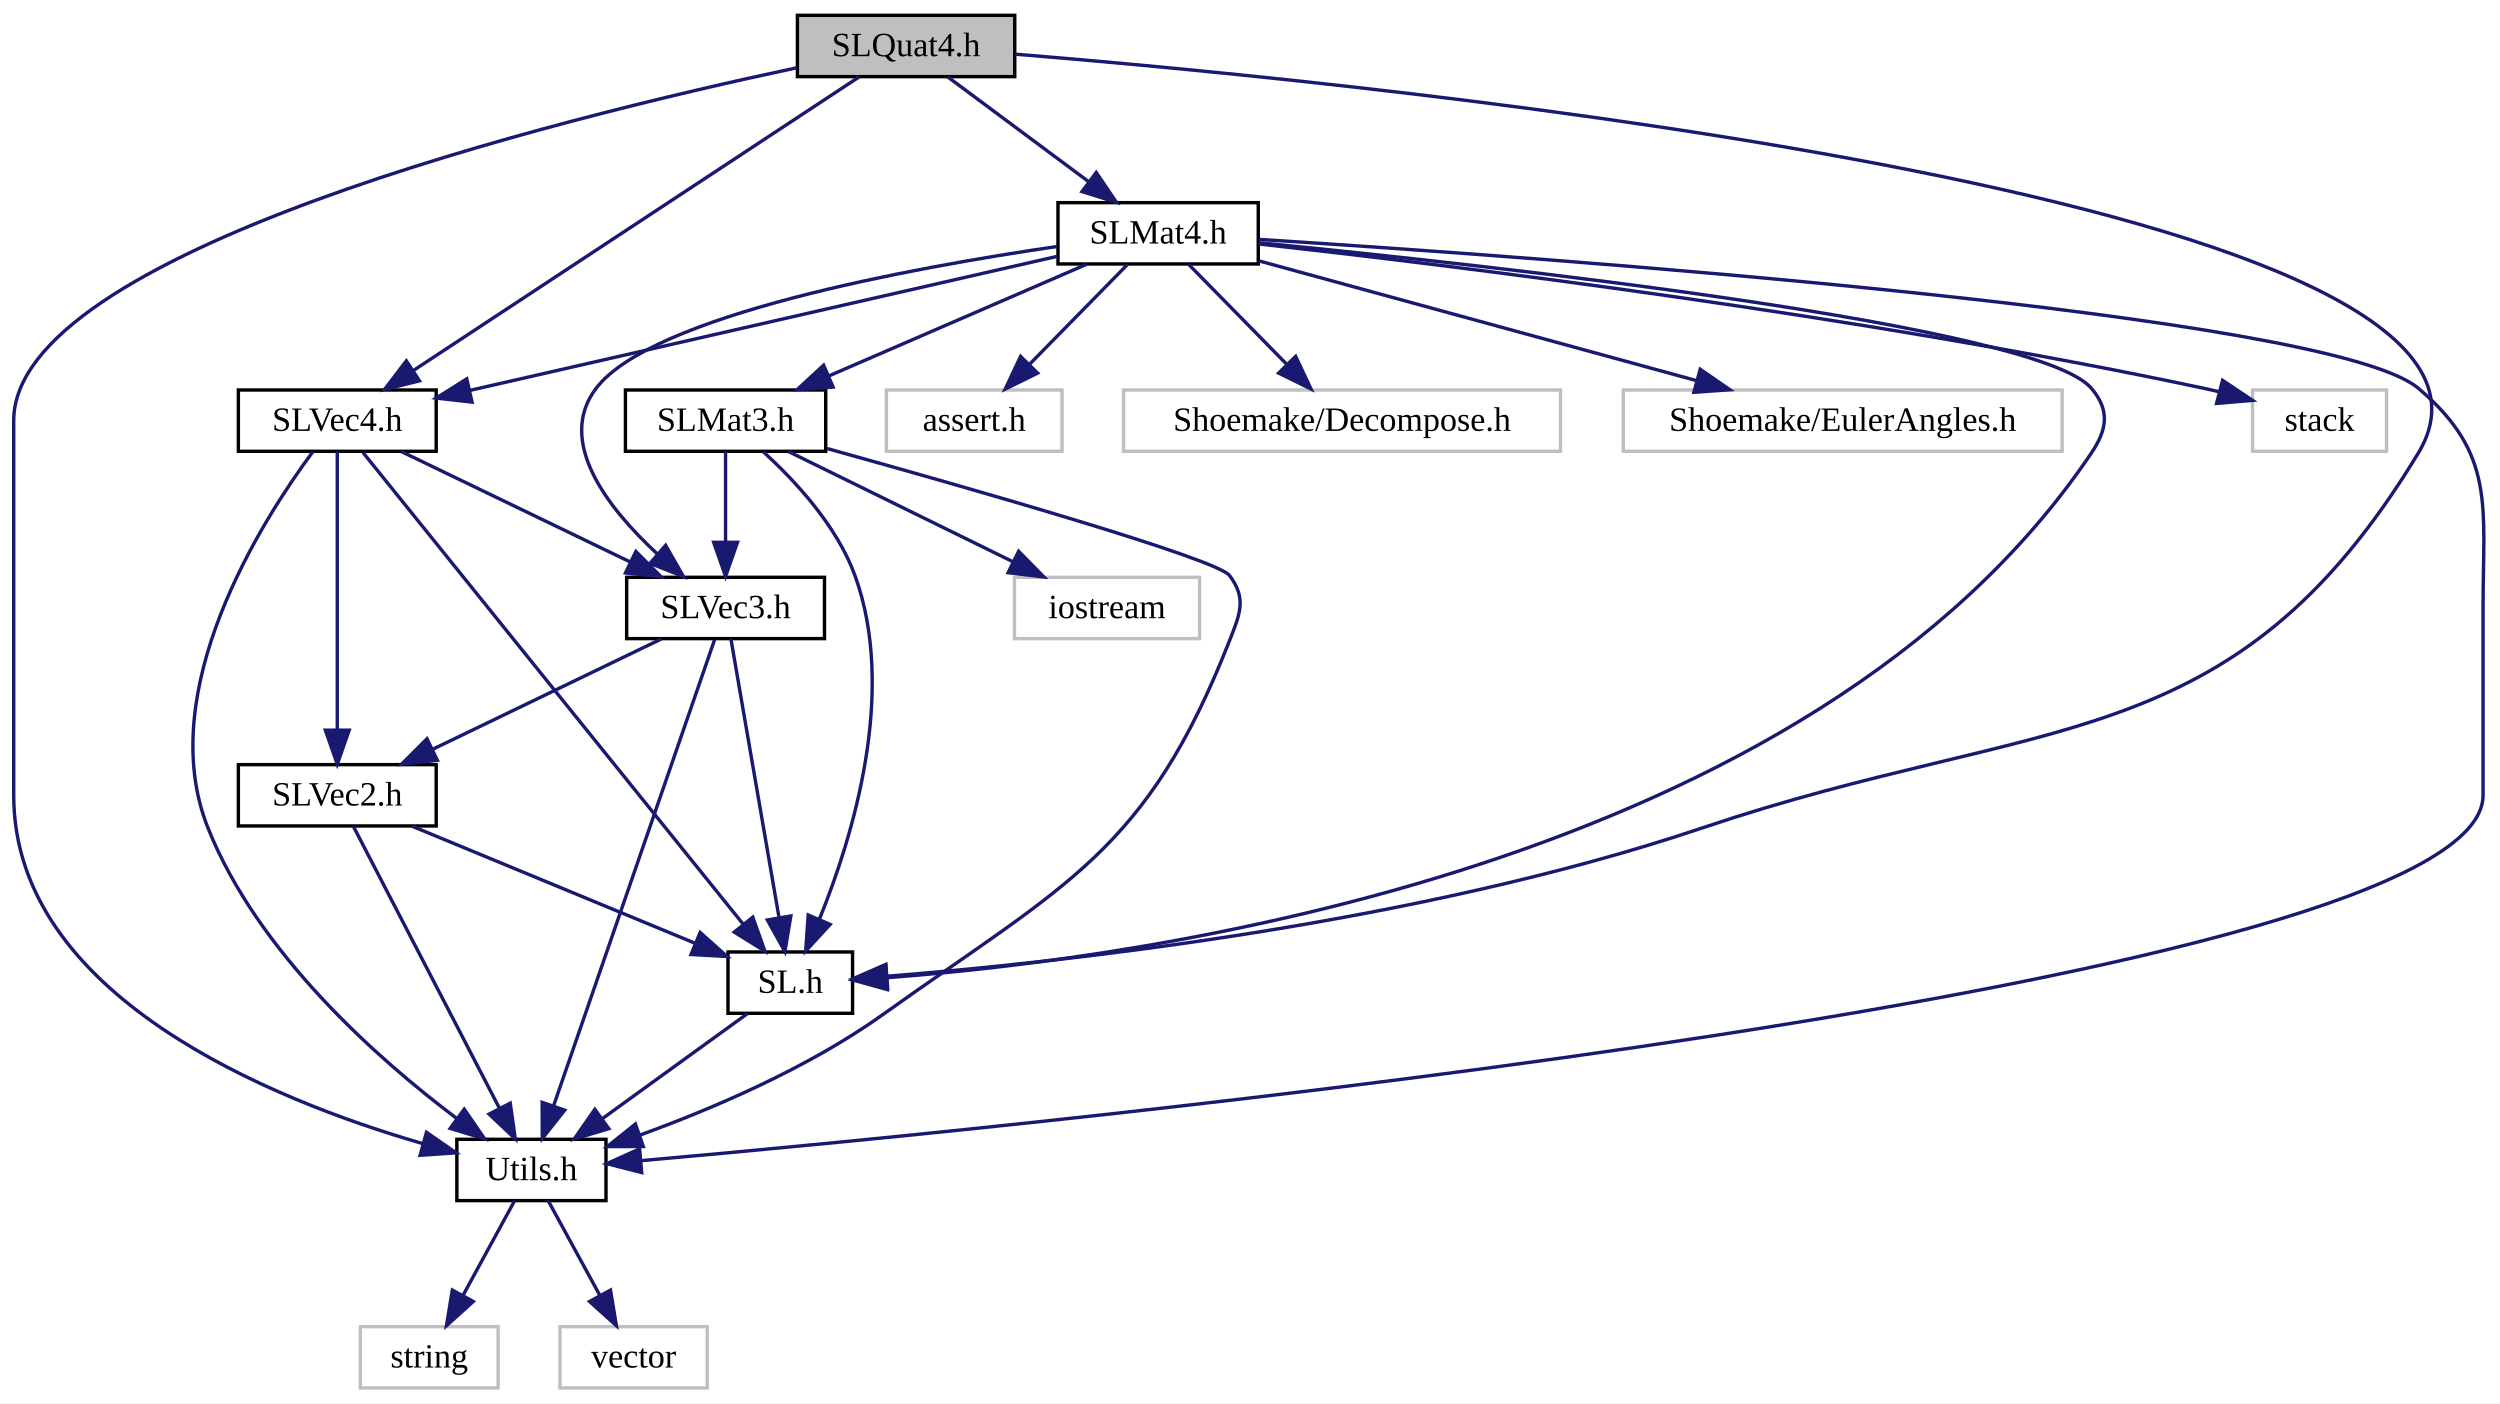
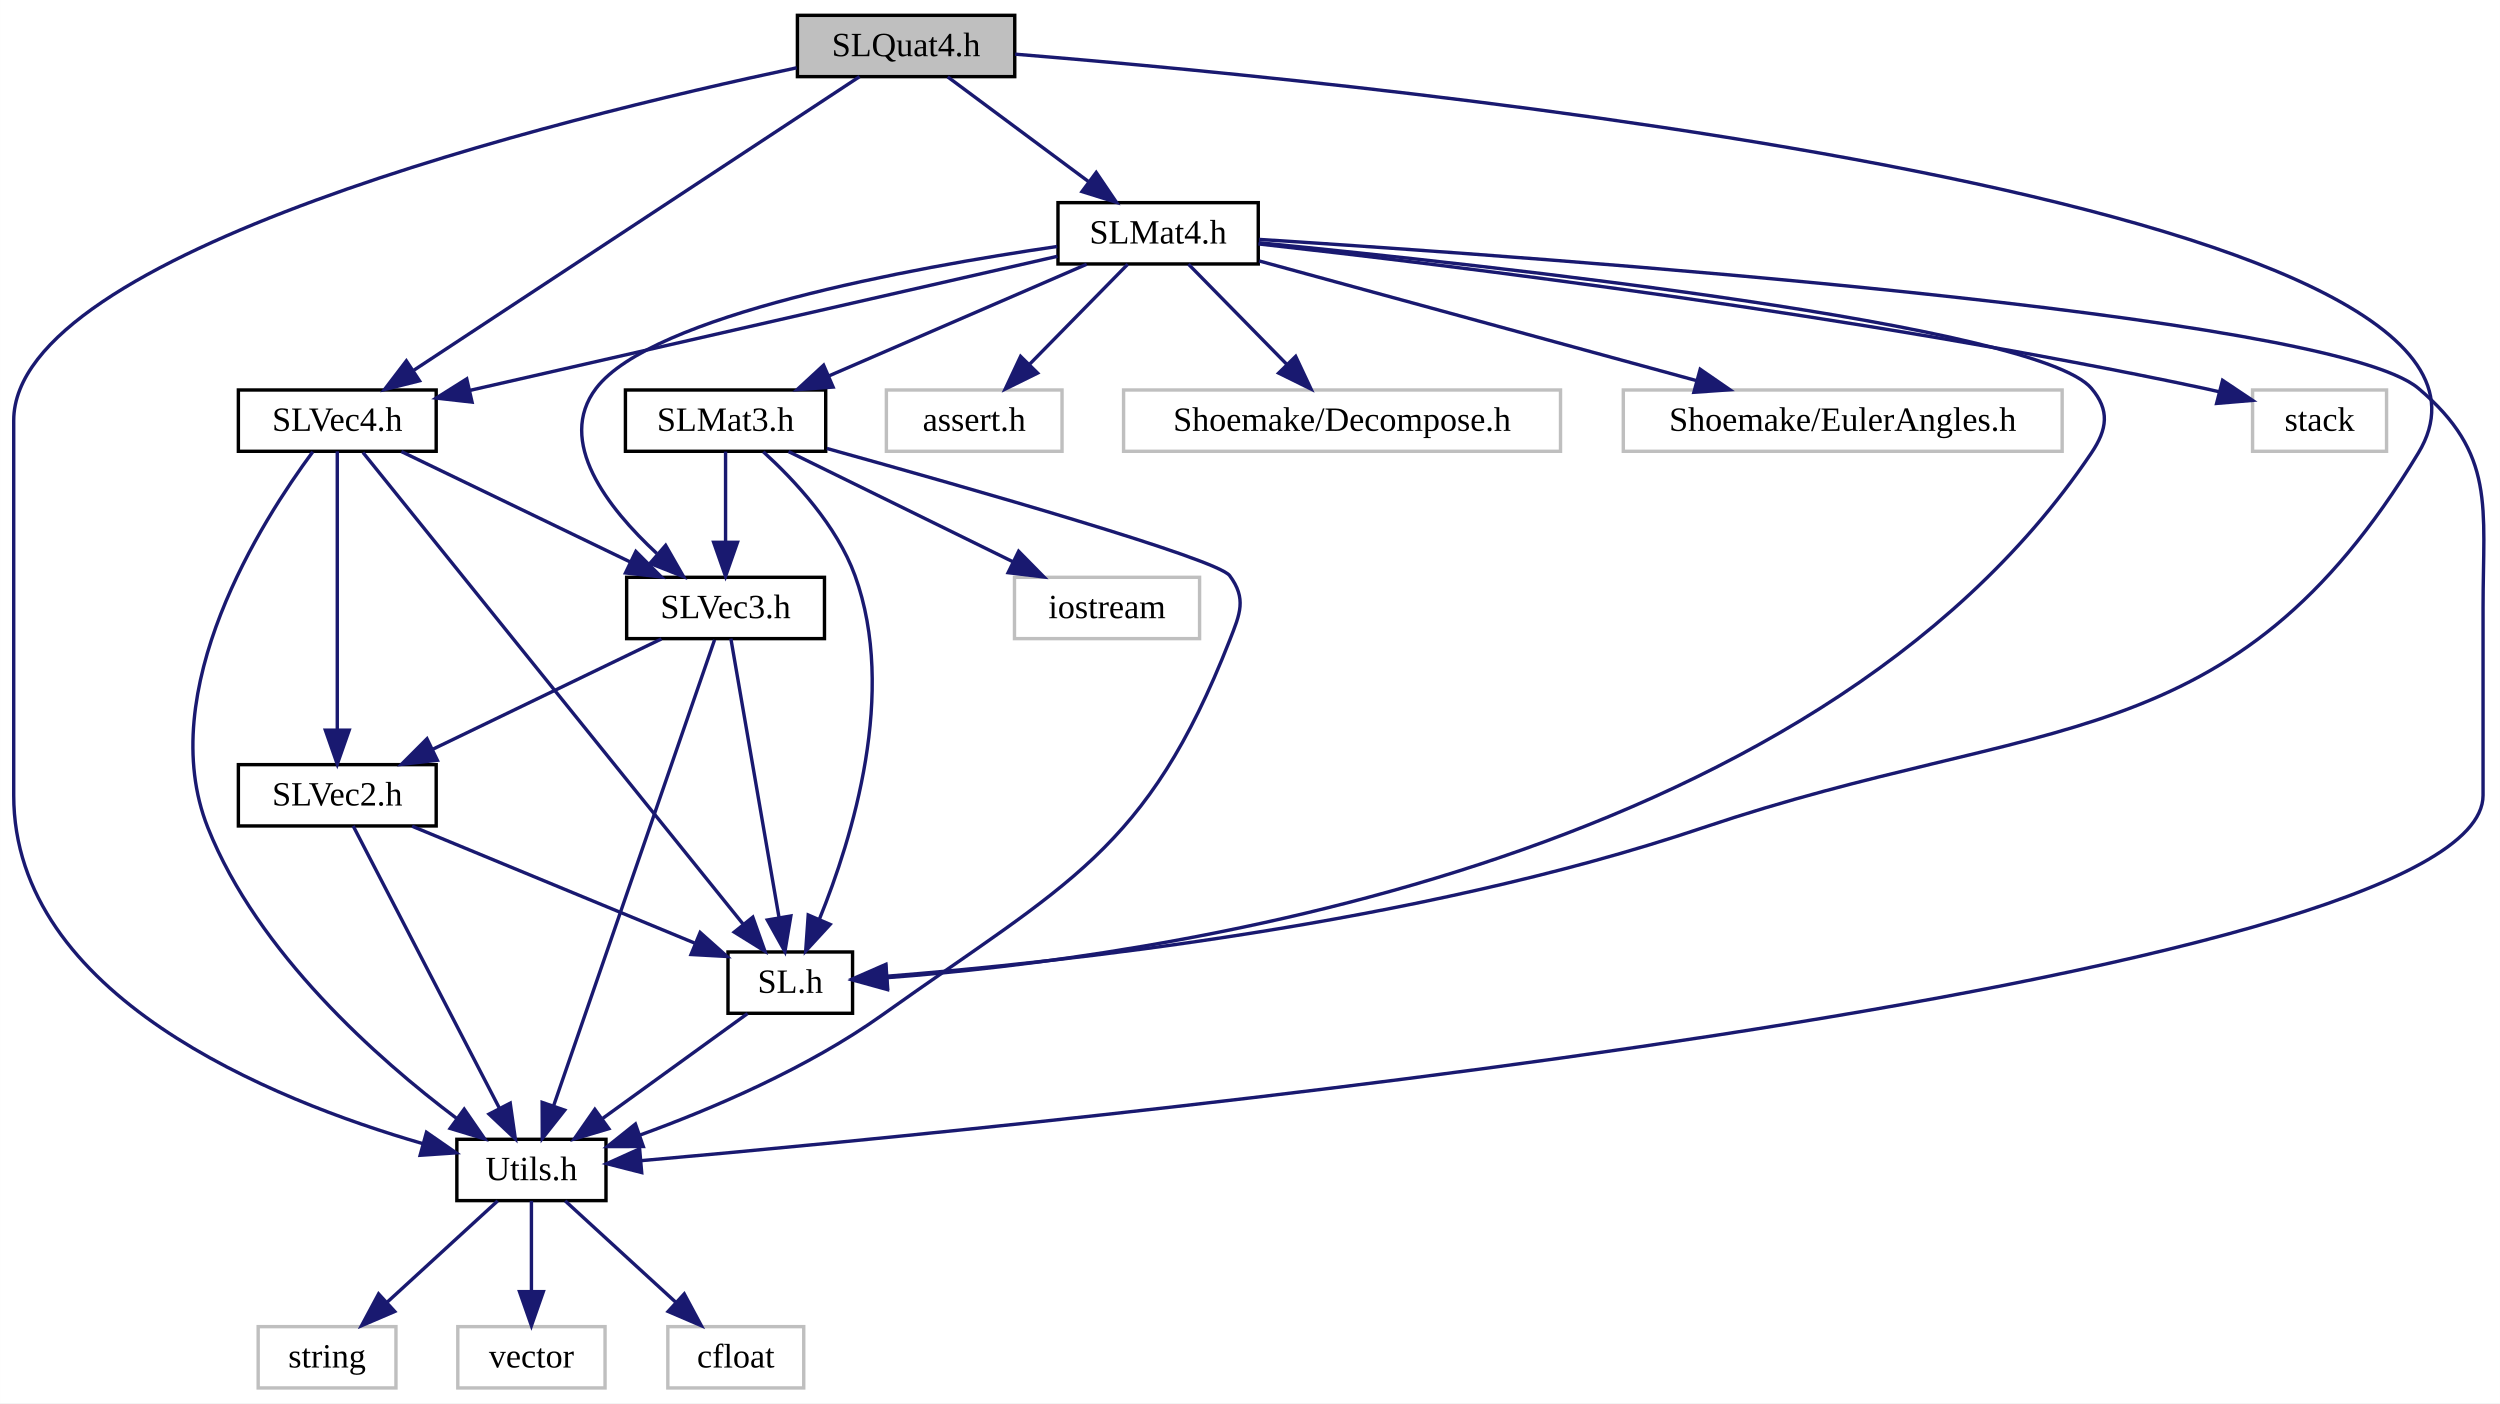
<svg xmlns="http://www.w3.org/2000/svg" xmlns:xlink="http://www.w3.org/1999/xlink" width="734pt" height="412pt" viewBox="0.00 0.00 733.95 412.00">
  <g id="graph0" class="graph" transform="scale(1 1) rotate(0) translate(4 408)">
    <polygon fill="#ffffff" stroke="transparent" points="-4,4 -4,-408 729.948,-408 729.948,4 -4,4" />
    <g id="node1" class="node">
      <g id="a_node1">
        <a xlink:title=" ">
          <polygon fill="#bfbfbf" stroke="#000000" points="230.094,-385.5 230.094,-403.5 293.906,-403.5 293.906,-385.5 230.094,-385.5" />
          <text text-anchor="middle" x="262" y="-391.5" font-family="Arial.ttf" font-size="10.00" fill="#000000">SLQuat4.h</text>
        </a>
      </g>
    </g>
    <g id="node2" class="node">
      <g id="a_node2">
        <a xlink:href="_s_l_8h.html" target="_top" xlink:title=" ">
          <polygon fill="#ffffff" stroke="#000000" points="209.714,-110.5 209.714,-128.5 246.286,-128.5 246.286,-110.5 209.714,-110.5" />
          <text text-anchor="middle" x="228" y="-116.5" font-family="Arial.ttf" font-size="10.00" fill="#000000">SL.h</text>
        </a>
      </g>
    </g>
    <g id="edge1" class="edge">
      <path fill="none" stroke="#191970" d="M294.022,-392.093C403.054,-383.204 750.683,-348.846 706,-275 651.456,-184.855 595.835,-198.677 496,-165 411.637,-136.542 306.069,-125.317 256.366,-121.381" />
      <polygon fill="#191970" stroke="#191970" points="256.592,-117.888 246.357,-120.629 256.067,-124.869 256.592,-117.888" />
    </g>
    <g id="node3" class="node">
      <g id="a_node3">
        <a xlink:href="_utils_8h.html" target="_top" xlink:title=" ">
          <polygon fill="#ffffff" stroke="#000000" points="130.108,-55.5 130.108,-73.5 173.892,-73.5 173.892,-55.5 130.108,-55.5" />
          <text text-anchor="middle" x="152" y="-61.5" font-family="Arial.ttf" font-size="10.00" fill="#000000">Utils.h</text>
        </a>
      </g>
    </g>
-     <g id="edge29" class="edge">
+     <g id="edge30" class="edge">
      <path fill="none" stroke="#191970" d="M229.874,-388.094C159.912,-373.222 0,-333.832 0,-284.5 0,-284.5 0,-284.5 0,-174.5 0,-115.722 75.518,-85.153 120.095,-72.229" />
      <polygon fill="#191970" stroke="#191970" points="121.189,-75.558 129.898,-69.525 119.327,-68.81 121.189,-75.558" />
    </g>
-     <g id="node6" class="node">
-       <g id="a_node6">
+     <g id="node7" class="node">
+       <g id="a_node7">
        <a xlink:href="_s_l_mat4_8h.html" target="_top" xlink:title=" ">
          <polygon fill="#ffffff" stroke="#000000" points="306.599,-330.5 306.599,-348.5 365.401,-348.5 365.401,-330.5 306.599,-330.5" />
          <text text-anchor="middle" x="336" y="-336.5" font-family="Arial.ttf" font-size="10.00" fill="#000000">SLMat4.h</text>
        </a>
      </g>
    </g>
-     <g id="edge5" class="edge">
+     <g id="edge6" class="edge">
      <path fill="none" stroke="#191970" d="M274.22,-385.418C285.467,-377.058 302.368,-364.497 315.651,-354.624" />
      <polygon fill="#191970" stroke="#191970" points="317.824,-357.37 323.762,-348.596 313.648,-351.752 317.824,-357.37" />
    </g>
-     <g id="node12" class="node">
-       <g id="a_node12">
+     <g id="node13" class="node">
+       <g id="a_node13">
        <a xlink:href="_s_l_vec4_8h.html" target="_top" xlink:title=" ">
          <polygon fill="#ffffff" stroke="#000000" points="65.96,-275.5 65.96,-293.5 124.04,-293.5 124.04,-275.5 65.96,-275.5" />
          <text text-anchor="middle" x="95" y="-281.5" font-family="Arial.ttf" font-size="10.00" fill="#000000">SLVec4.h</text>
        </a>
      </g>
    </g>
-     <g id="edge28" class="edge">
+     <g id="edge29" class="edge">
      <path fill="none" stroke="#191970" d="M248.334,-385.498C219.587,-366.563 152.625,-322.457 117.468,-299.299" />
      <polygon fill="#191970" stroke="#191970" points="119.132,-296.204 108.855,-293.626 115.281,-302.05 119.132,-296.204" />
    </g>
    <g id="edge2" class="edge">
      <path fill="none" stroke="#191970" d="M215.45,-110.418C203.899,-102.058 186.541,-89.497 172.899,-79.624" />
      <polygon fill="#191970" stroke="#191970" points="174.722,-76.623 164.569,-73.596 170.618,-82.294 174.722,-76.623" />
    </g>
    <g id="node4" class="node">
      <g id="a_node4">
        <a xlink:title=" ">
-           <polygon fill="#ffffff" stroke="#bfbfbf" points="101.773,-.5 101.773,-18.5 142.227,-18.5 142.227,-.5 101.773,-.5" />
-           <text text-anchor="middle" x="122" y="-6.5" font-family="Arial.ttf" font-size="10.00" fill="#000000">string</text>
+           <polygon fill="#ffffff" stroke="#bfbfbf" points="71.773,-.5 71.773,-18.5 112.227,-18.5 112.227,-.5 71.773,-.5" />
+           <text text-anchor="middle" x="92" y="-6.5" font-family="Arial.ttf" font-size="10.00" fill="#000000">string</text>
        </a>
      </g>
    </g>
    <g id="edge3" class="edge">
-       <path fill="none" stroke="#191970" d="M147.046,-55.418C142.945,-47.9 136.991,-36.983 131.916,-27.68" />
-       <polygon fill="#191970" stroke="#191970" points="134.923,-25.882 127.061,-18.779 128.778,-29.234 134.923,-25.882" />
+       <path fill="none" stroke="#191970" d="M142.092,-55.418C133.286,-47.346 120.206,-35.356 109.62,-25.652" />
+       <polygon fill="#191970" stroke="#191970" points="111.86,-22.957 102.123,-18.779 107.13,-28.117 111.86,-22.957" />
    </g>
    <g id="node5" class="node">
      <g id="a_node5">
        <a xlink:title=" ">
-           <polygon fill="#ffffff" stroke="#bfbfbf" points="160.384,-.5 160.384,-18.5 203.616,-18.5 203.616,-.5 160.384,-.5" />
-           <text text-anchor="middle" x="182" y="-6.5" font-family="Arial.ttf" font-size="10.00" fill="#000000">vector</text>
+           <polygon fill="#ffffff" stroke="#bfbfbf" points="130.384,-.5 130.384,-18.5 173.616,-18.5 173.616,-.5 130.384,-.5" />
+           <text text-anchor="middle" x="152" y="-6.5" font-family="Arial.ttf" font-size="10.00" fill="#000000">vector</text>
        </a>
      </g>
    </g>
    <g id="edge4" class="edge">
-       <path fill="none" stroke="#191970" d="M156.954,-55.418C161.055,-47.9 167.009,-36.983 172.084,-27.68" />
-       <polygon fill="#191970" stroke="#191970" points="175.222,-29.234 176.939,-18.779 169.077,-25.882 175.222,-29.234" />
-     </g>
-     <g id="edge6" class="edge">
+       <path fill="none" stroke="#191970" d="M152,-55.418C152,-48.216 152,-37.896 152,-28.863" />
+       <polygon fill="#191970" stroke="#191970" points="155.5,-28.779 152,-18.779 148.5,-28.779 155.5,-28.779" />
+     </g>
+     <g id="node6" class="node">
+       <g id="a_node6">
+         <a xlink:title=" ">
+           <polygon fill="#ffffff" stroke="#bfbfbf" points="192.049,-.5 192.049,-18.5 231.951,-18.5 231.951,-.5 192.049,-.5" />
+           <text text-anchor="middle" x="212" y="-6.5" font-family="Arial.ttf" font-size="10.00" fill="#000000">cfloat</text>
+         </a>
+       </g>
+     </g>
+     <g id="edge5" class="edge">
+       <path fill="none" stroke="#191970" d="M161.908,-55.418C170.714,-47.346 183.794,-35.356 194.38,-25.652" />
+       <polygon fill="#191970" stroke="#191970" points="196.87,-28.117 201.877,-18.779 192.14,-22.957 196.87,-28.117" />
+     </g>
+     <g id="edge7" class="edge">
      <path fill="none" stroke="#191970" d="M365.58,-336.736C433.159,-330.122 594.274,-312.553 610,-294 615.46,-287.558 614.713,-282.007 610,-275 527.705,-152.649 330.626,-126.518 256.68,-120.977" />
      <polygon fill="#191970" stroke="#191970" points="256.51,-117.458 246.298,-120.276 256.039,-124.442 256.51,-117.458" />
    </g>
-     <g id="edge8" class="edge">
+     <g id="edge9" class="edge">
      <path fill="none" stroke="#191970" d="M365.629,-337.712C448.815,-332.436 680.147,-315.924 706,-294 728.793,-274.672 725,-259.385 725,-229.5 725,-229.5 725,-229.5 725,-174.5 725,-119.006 305.141,-77.917 184.223,-67.234" />
      <polygon fill="#191970" stroke="#191970" points="184.378,-63.734 174.111,-66.35 183.768,-70.707 184.378,-63.734" />
    </g>
-     <g id="node7" class="node">
-       <g id="a_node7">
+     <g id="node8" class="node">
+       <g id="a_node8">
        <a xlink:title=" ">
          <polygon fill="#ffffff" stroke="#bfbfbf" points="657.33,-275.5 657.33,-293.5 696.67,-293.5 696.67,-275.5 657.33,-275.5" />
          <text text-anchor="middle" x="677" y="-281.5" font-family="Arial.ttf" font-size="10.00" fill="#000000">stack</text>
        </a>
      </g>
    </g>
-     <g id="edge7" class="edge">
+     <g id="edge8" class="edge">
      <path fill="none" stroke="#191970" d="M365.426,-336.383C420.357,-330.289 542.081,-315.489 643,-294 644.461,-293.689 645.952,-293.351 647.455,-292.994" />
      <polygon fill="#191970" stroke="#191970" points="648.518,-296.334 657.327,-290.448 646.77,-289.556 648.518,-296.334" />
    </g>
-     <g id="node8" class="node">
-       <g id="a_node8">
+     <g id="node9" class="node">
+       <g id="a_node9">
        <a xlink:href="_s_l_mat3_8h.html" target="_top" xlink:title=" ">
          <polygon fill="#ffffff" stroke="#000000" points="179.599,-275.5 179.599,-293.5 238.401,-293.5 238.401,-275.5 179.599,-275.5" />
          <text text-anchor="middle" x="209" y="-281.5" font-family="Arial.ttf" font-size="10.00" fill="#000000">SLMat3.h</text>
        </a>
      </g>
    </g>
-     <g id="edge9" class="edge">
+     <g id="edge10" class="edge">
      <path fill="none" stroke="#191970" d="M315.029,-330.418C294.439,-321.501 262.809,-307.803 239.451,-297.687" />
      <polygon fill="#191970" stroke="#191970" points="240.57,-294.358 230.003,-293.596 237.788,-300.781 240.57,-294.358" />
    </g>
-     <g id="node9" class="node">
-       <g id="a_node9">
+     <g id="node10" class="node">
+       <g id="a_node10">
        <a xlink:href="_s_l_vec3_8h.html" target="_top" xlink:title=" ">
          <polygon fill="#ffffff" stroke="#000000" points="179.96,-220.5 179.96,-238.5 238.04,-238.5 238.04,-220.5 179.96,-220.5" />
          <text text-anchor="middle" x="209" y="-226.5" font-family="Arial.ttf" font-size="10.00" fill="#000000">SLVec3.h</text>
        </a>
      </g>
    </g>
-     <g id="edge19" class="edge">
+     <g id="edge20" class="edge">
      <path fill="none" stroke="#191970" d="M306.363,-335.633C263.448,-329.358 187.338,-315.453 171,-294 159.174,-278.471 174.303,-258.963 188.829,-245.49" />
      <polygon fill="#191970" stroke="#191970" points="191.406,-247.888 196.663,-238.689 186.817,-242.602 191.406,-247.888" />
    </g>
-     <g id="edge20" class="edge">
+     <g id="edge21" class="edge">
      <path fill="none" stroke="#191970" d="M306.449,-332.756C263.031,-322.847 181.952,-304.344 133.792,-293.353" />
      <polygon fill="#191970" stroke="#191970" points="134.568,-289.94 124.04,-291.127 133.011,-296.765 134.568,-289.94" />
    </g>
-     <g id="node13" class="node">
-       <g id="a_node13">
+     <g id="node14" class="node">
+       <g id="a_node14">
        <a xlink:title=" ">
          <polygon fill="#ffffff" stroke="#bfbfbf" points="256.214,-275.5 256.214,-293.5 307.786,-293.5 307.786,-275.5 256.214,-275.5" />
          <text text-anchor="middle" x="282" y="-281.5" font-family="Arial.ttf" font-size="10.00" fill="#000000">assert.h</text>
        </a>
      </g>
    </g>
-     <g id="edge25" class="edge">
+     <g id="edge26" class="edge">
      <path fill="none" stroke="#191970" d="M327.083,-330.418C319.235,-322.425 307.616,-310.59 298.139,-300.938" />
      <polygon fill="#191970" stroke="#191970" points="300.614,-298.463 291.111,-293.779 295.619,-303.367 300.614,-298.463" />
    </g>
-     <g id="node14" class="node">
-       <g id="a_node14">
+     <g id="node15" class="node">
+       <g id="a_node15">
        <a xlink:title=" ">
          <polygon fill="#ffffff" stroke="#bfbfbf" points="325.857,-275.5 325.857,-293.5 454.143,-293.5 454.143,-275.5 325.857,-275.5" />
          <text text-anchor="middle" x="390" y="-281.5" font-family="Arial.ttf" font-size="10.00" fill="#000000">Shoemake/Decompose.h</text>
        </a>
      </g>
    </g>
-     <g id="edge26" class="edge">
+     <g id="edge27" class="edge">
      <path fill="none" stroke="#191970" d="M344.917,-330.418C352.765,-322.425 364.384,-310.59 373.861,-300.938" />
      <polygon fill="#191970" stroke="#191970" points="376.381,-303.367 380.889,-293.779 371.386,-298.463 376.381,-303.367" />
    </g>
-     <g id="node15" class="node">
-       <g id="a_node15">
+     <g id="node16" class="node">
+       <g id="a_node16">
        <a xlink:title=" ">
          <polygon fill="#ffffff" stroke="#bfbfbf" points="472.577,-275.5 472.577,-293.5 601.423,-293.5 601.423,-275.5 472.577,-275.5" />
          <text text-anchor="middle" x="537" y="-281.5" font-family="Arial.ttf" font-size="10.00" fill="#000000">Shoemake/EulerAngles.h</text>
        </a>
      </g>
    </g>
-     <g id="edge27" class="edge">
+     <g id="edge28" class="edge">
      <path fill="none" stroke="#191970" d="M365.658,-331.385C399.541,-322.113 455.281,-306.861 493.944,-296.281" />
      <polygon fill="#191970" stroke="#191970" points="495.151,-299.58 503.872,-293.565 493.303,-292.828 495.151,-299.58" />
    </g>
-     <g id="edge10" class="edge">
+     <g id="edge11" class="edge">
      <path fill="none" stroke="#191970" d="M220.078,-275.355C229.27,-266.99 241.667,-253.706 247,-239 259.415,-204.766 246.305,-162.102 236.545,-138.121" />
      <polygon fill="#191970" stroke="#191970" points="239.697,-136.589 232.526,-128.79 233.268,-139.359 239.697,-136.589" />
    </g>
-     <g id="edge11" class="edge">
+     <g id="edge12" class="edge">
      <path fill="none" stroke="#191970" d="M238.735,-276.332C280.898,-264.611 353.386,-243.892 357,-239 362.018,-232.208 360.084,-227.861 357,-220 332.652,-157.932 309.281,-148.714 255,-110 233.154,-94.419 205.123,-82.466 183.821,-74.729" />
      <polygon fill="#191970" stroke="#191970" points="184.852,-71.382 174.257,-71.373 182.534,-77.987 184.852,-71.382" />
    </g>
-     <g id="edge12" class="edge">
+     <g id="edge13" class="edge">
      <path fill="none" stroke="#191970" d="M209,-275.418C209,-268.216 209,-257.896 209,-248.863" />
      <polygon fill="#191970" stroke="#191970" points="212.5,-248.779 209,-238.78 205.5,-248.78 212.5,-248.779" />
    </g>
+     <g id="node12" class="node">
+       <g id="a_node12">
+         <a xlink:title=" ">
+           <polygon fill="#ffffff" stroke="#bfbfbf" points="293.828,-220.5 293.828,-238.5 348.172,-238.5 348.172,-220.5 293.828,-220.5" />
+           <text text-anchor="middle" x="321" y="-226.5" font-family="Arial.ttf" font-size="10.00" fill="#000000">iostream</text>
+         </a>
+       </g>
+     </g>
+     <g id="edge19" class="edge">
+       <path fill="none" stroke="#191970" d="M227.494,-275.418C245.409,-266.62 272.801,-253.169 293.314,-243.096" />
+       <polygon fill="#191970" stroke="#191970" points="295.045,-246.145 302.478,-238.596 291.959,-239.862 295.045,-246.145" />
+     </g>
+     <g id="edge14" class="edge">
+       <path fill="none" stroke="#191970" d="M210.555,-220.498C213.631,-202.691 220.552,-162.623 224.692,-138.651" />
+       <polygon fill="#191970" stroke="#191970" points="228.17,-139.076 226.424,-128.626 221.273,-137.885 228.17,-139.076" />
+     </g>
+     <g id="edge18" class="edge">
+       <path fill="none" stroke="#191970" d="M205.772,-220.156C196.68,-193.837 170.727,-118.709 158.509,-83.343" />
+       <polygon fill="#191970" stroke="#191970" points="161.766,-82.05 155.192,-73.741 155.15,-84.336 161.766,-82.05" />
+     </g>
    <g id="node11" class="node">
      <g id="a_node11">
-         <a xlink:title=" ">
-           <polygon fill="#ffffff" stroke="#bfbfbf" points="293.828,-220.5 293.828,-238.5 348.172,-238.5 348.172,-220.5 293.828,-220.5" />
-           <text text-anchor="middle" x="321" y="-226.5" font-family="Arial.ttf" font-size="10.00" fill="#000000">iostream</text>
-         </a>
-       </g>
-     </g>
-     <g id="edge18" class="edge">
-       <path fill="none" stroke="#191970" d="M227.494,-275.418C245.409,-266.62 272.801,-253.169 293.314,-243.096" />
-       <polygon fill="#191970" stroke="#191970" points="295.045,-246.145 302.478,-238.596 291.959,-239.862 295.045,-246.145" />
-     </g>
-     <g id="edge13" class="edge">
-       <path fill="none" stroke="#191970" d="M210.555,-220.498C213.631,-202.691 220.552,-162.623 224.692,-138.651" />
-       <polygon fill="#191970" stroke="#191970" points="228.17,-139.076 226.424,-128.626 221.273,-137.885 228.17,-139.076" />
-     </g>
-     <g id="edge17" class="edge">
-       <path fill="none" stroke="#191970" d="M205.772,-220.156C196.68,-193.837 170.727,-118.709 158.509,-83.343" />
-       <polygon fill="#191970" stroke="#191970" points="161.766,-82.05 155.192,-73.741 155.15,-84.336 161.766,-82.05" />
-     </g>
-     <g id="node10" class="node">
-       <g id="a_node10">
        <a xlink:href="_s_l_vec2_8h.html" target="_top" xlink:title=" ">
          <polygon fill="#ffffff" stroke="#000000" points="65.96,-165.5 65.96,-183.5 124.04,-183.5 124.04,-165.5 65.96,-165.5" />
          <text text-anchor="middle" x="95" y="-171.5" font-family="Arial.ttf" font-size="10.00" fill="#000000">SLVec2.h</text>
        </a>
      </g>
    </g>
-     <g id="edge14" class="edge">
+     <g id="edge15" class="edge">
      <path fill="none" stroke="#191970" d="M190.175,-220.418C171.858,-211.581 143.807,-198.047 122.897,-187.959" />
      <polygon fill="#191970" stroke="#191970" points="124.38,-184.789 113.853,-183.596 121.338,-191.093 124.38,-184.789" />
    </g>
-     <g id="edge15" class="edge">
+     <g id="edge16" class="edge">
      <path fill="none" stroke="#191970" d="M116.962,-165.418C139.659,-156.032 175.165,-141.349 199.895,-131.123" />
      <polygon fill="#191970" stroke="#191970" points="201.538,-134.231 209.441,-127.175 198.863,-127.762 201.538,-134.231" />
    </g>
-     <g id="edge16" class="edge">
+     <g id="edge17" class="edge">
      <path fill="none" stroke="#191970" d="M99.665,-165.498C109.017,-147.45 130.22,-106.531 142.577,-82.684" />
      <polygon fill="#191970" stroke="#191970" points="145.778,-84.115 147.271,-73.626 139.563,-80.895 145.778,-84.115" />
    </g>
-     <g id="edge21" class="edge">
+     <g id="edge22" class="edge">
      <path fill="none" stroke="#191970" d="M102.532,-275.156C124.112,-248.383 186.404,-171.104 214.257,-136.549" />
      <polygon fill="#191970" stroke="#191970" points="217,-138.724 220.551,-128.741 211.55,-134.331 217,-138.724" />
    </g>
-     <g id="edge24" class="edge">
+     <g id="edge25" class="edge">
      <path fill="none" stroke="#191970" d="M87.805,-275.352C72.831,-255.135 40.986,-205.254 57,-165 71.638,-128.206 106.846,-97.108 130.044,-79.638" />
      <polygon fill="#191970" stroke="#191970" points="132.265,-82.349 138.278,-73.626 128.138,-76.695 132.265,-82.349" />
    </g>
-     <g id="edge23" class="edge">
+     <g id="edge24" class="edge">
      <path fill="none" stroke="#191970" d="M113.825,-275.418C132.142,-266.581 160.193,-253.047 181.103,-242.959" />
      <polygon fill="#191970" stroke="#191970" points="182.661,-246.093 190.147,-238.596 179.62,-239.789 182.661,-246.093" />
    </g>
-     <g id="edge22" class="edge">
+     <g id="edge23" class="edge">
      <path fill="none" stroke="#191970" d="M95,-275.498C95,-257.691 95,-217.623 95,-193.651" />
      <polygon fill="#191970" stroke="#191970" points="98.5,-193.626 95,-183.626 91.5,-193.626 98.5,-193.626" />
    </g>
  </g>
</svg>
